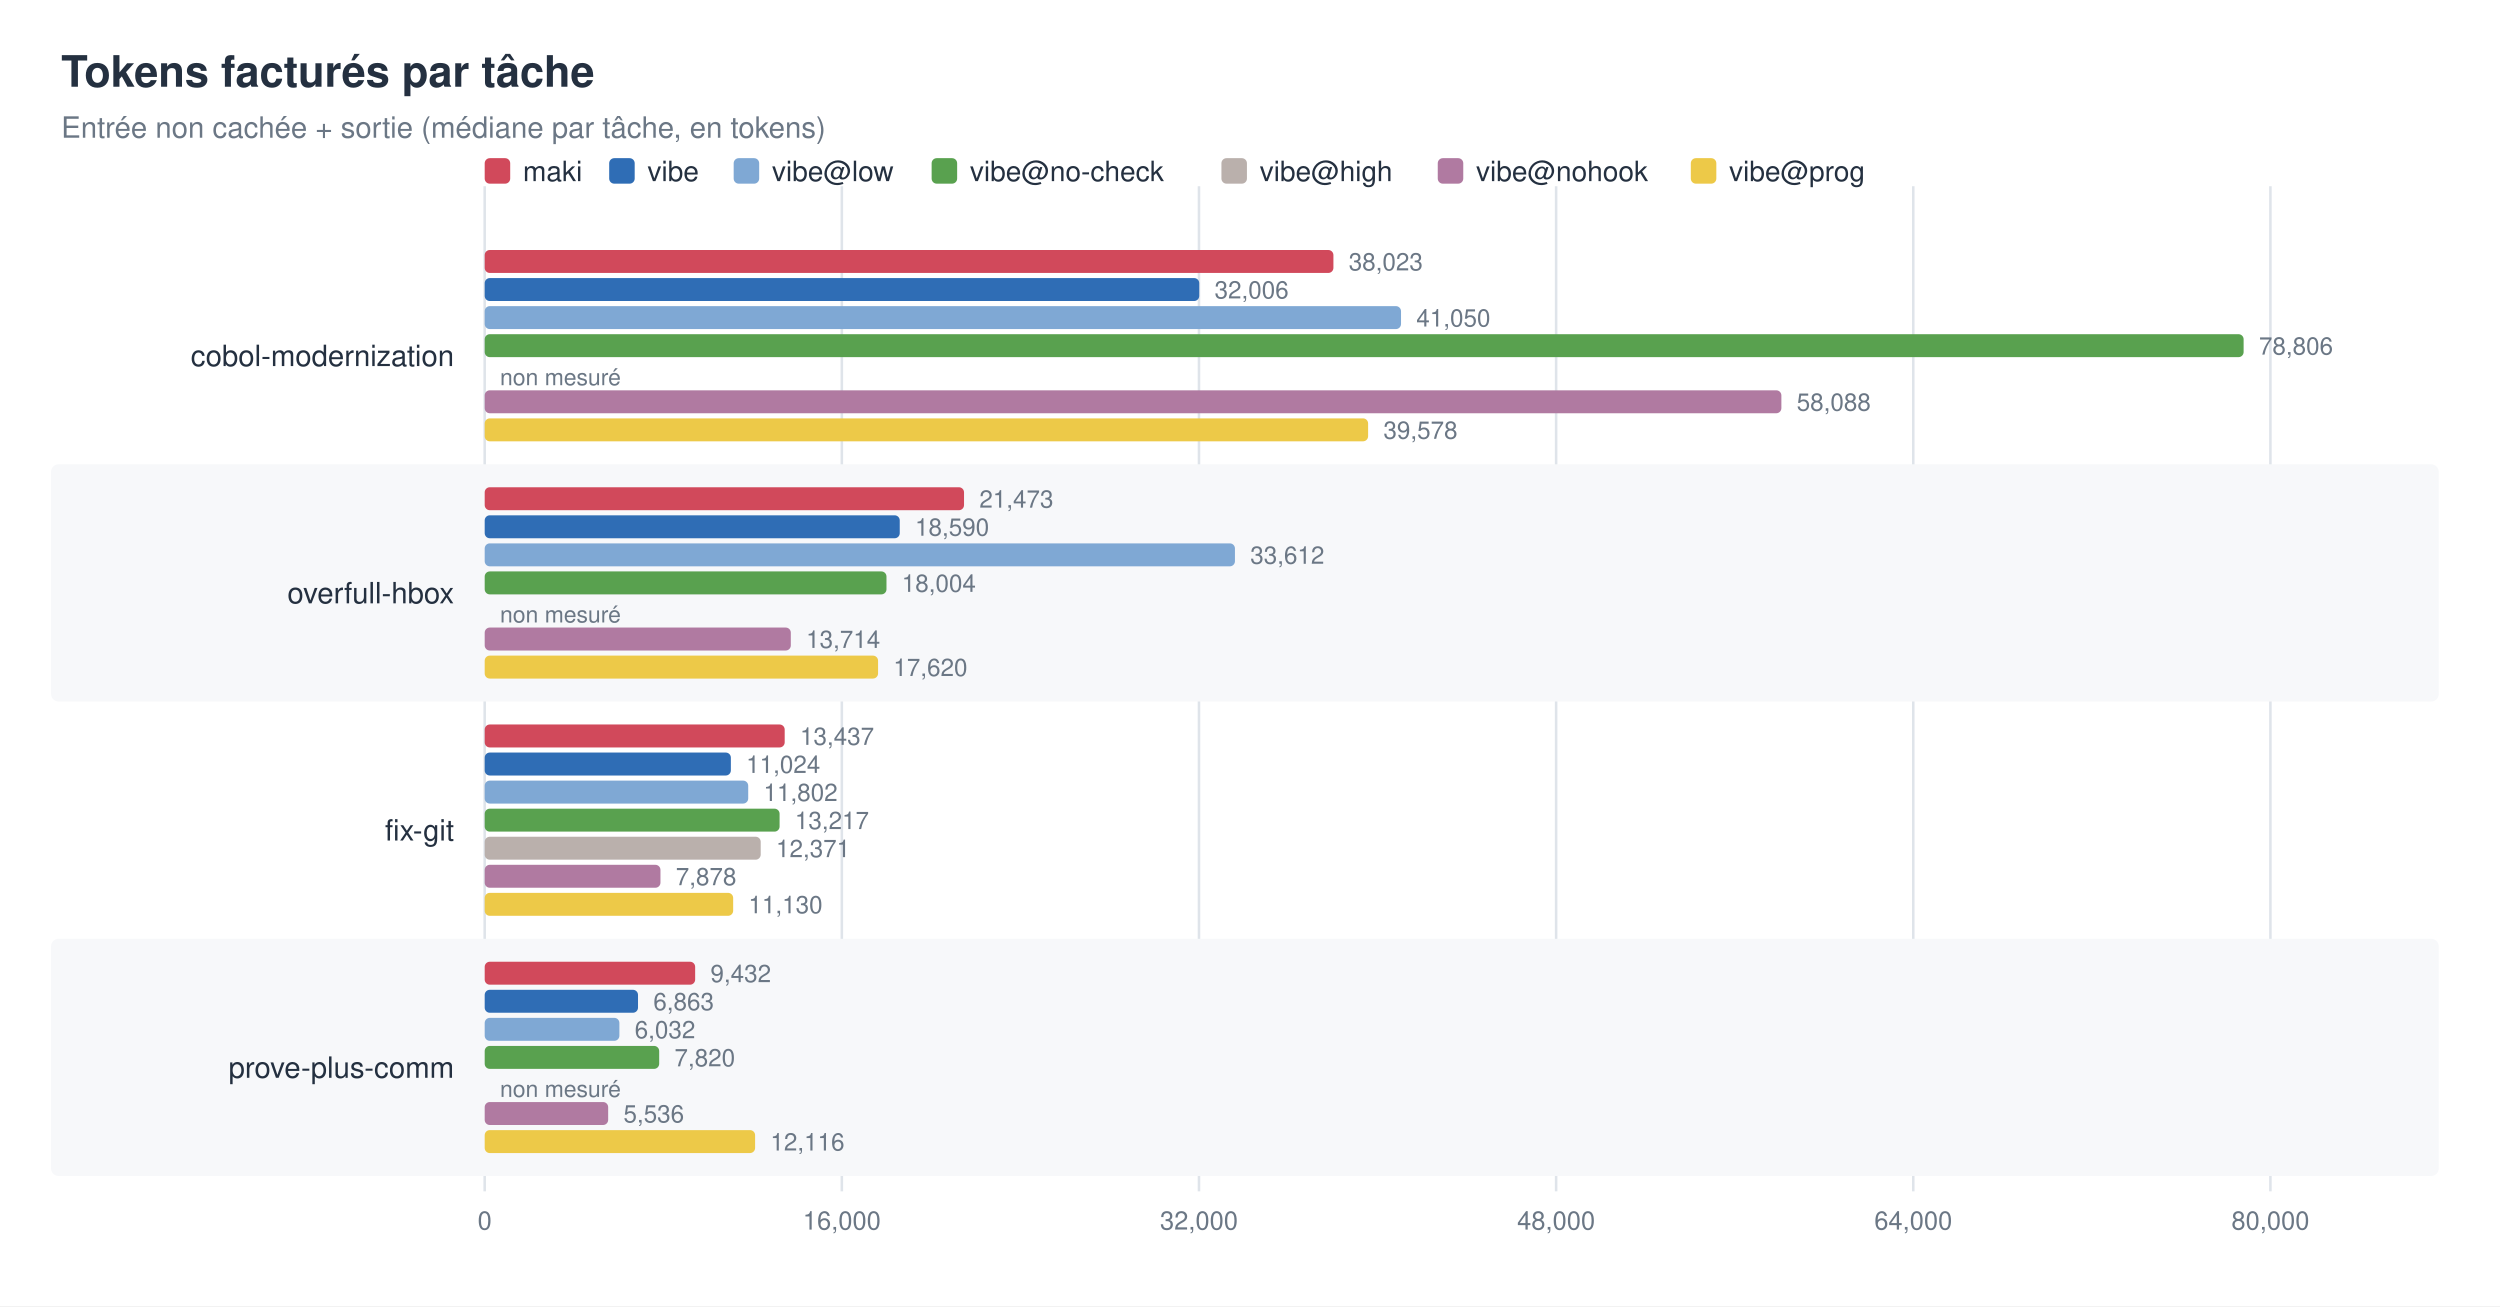
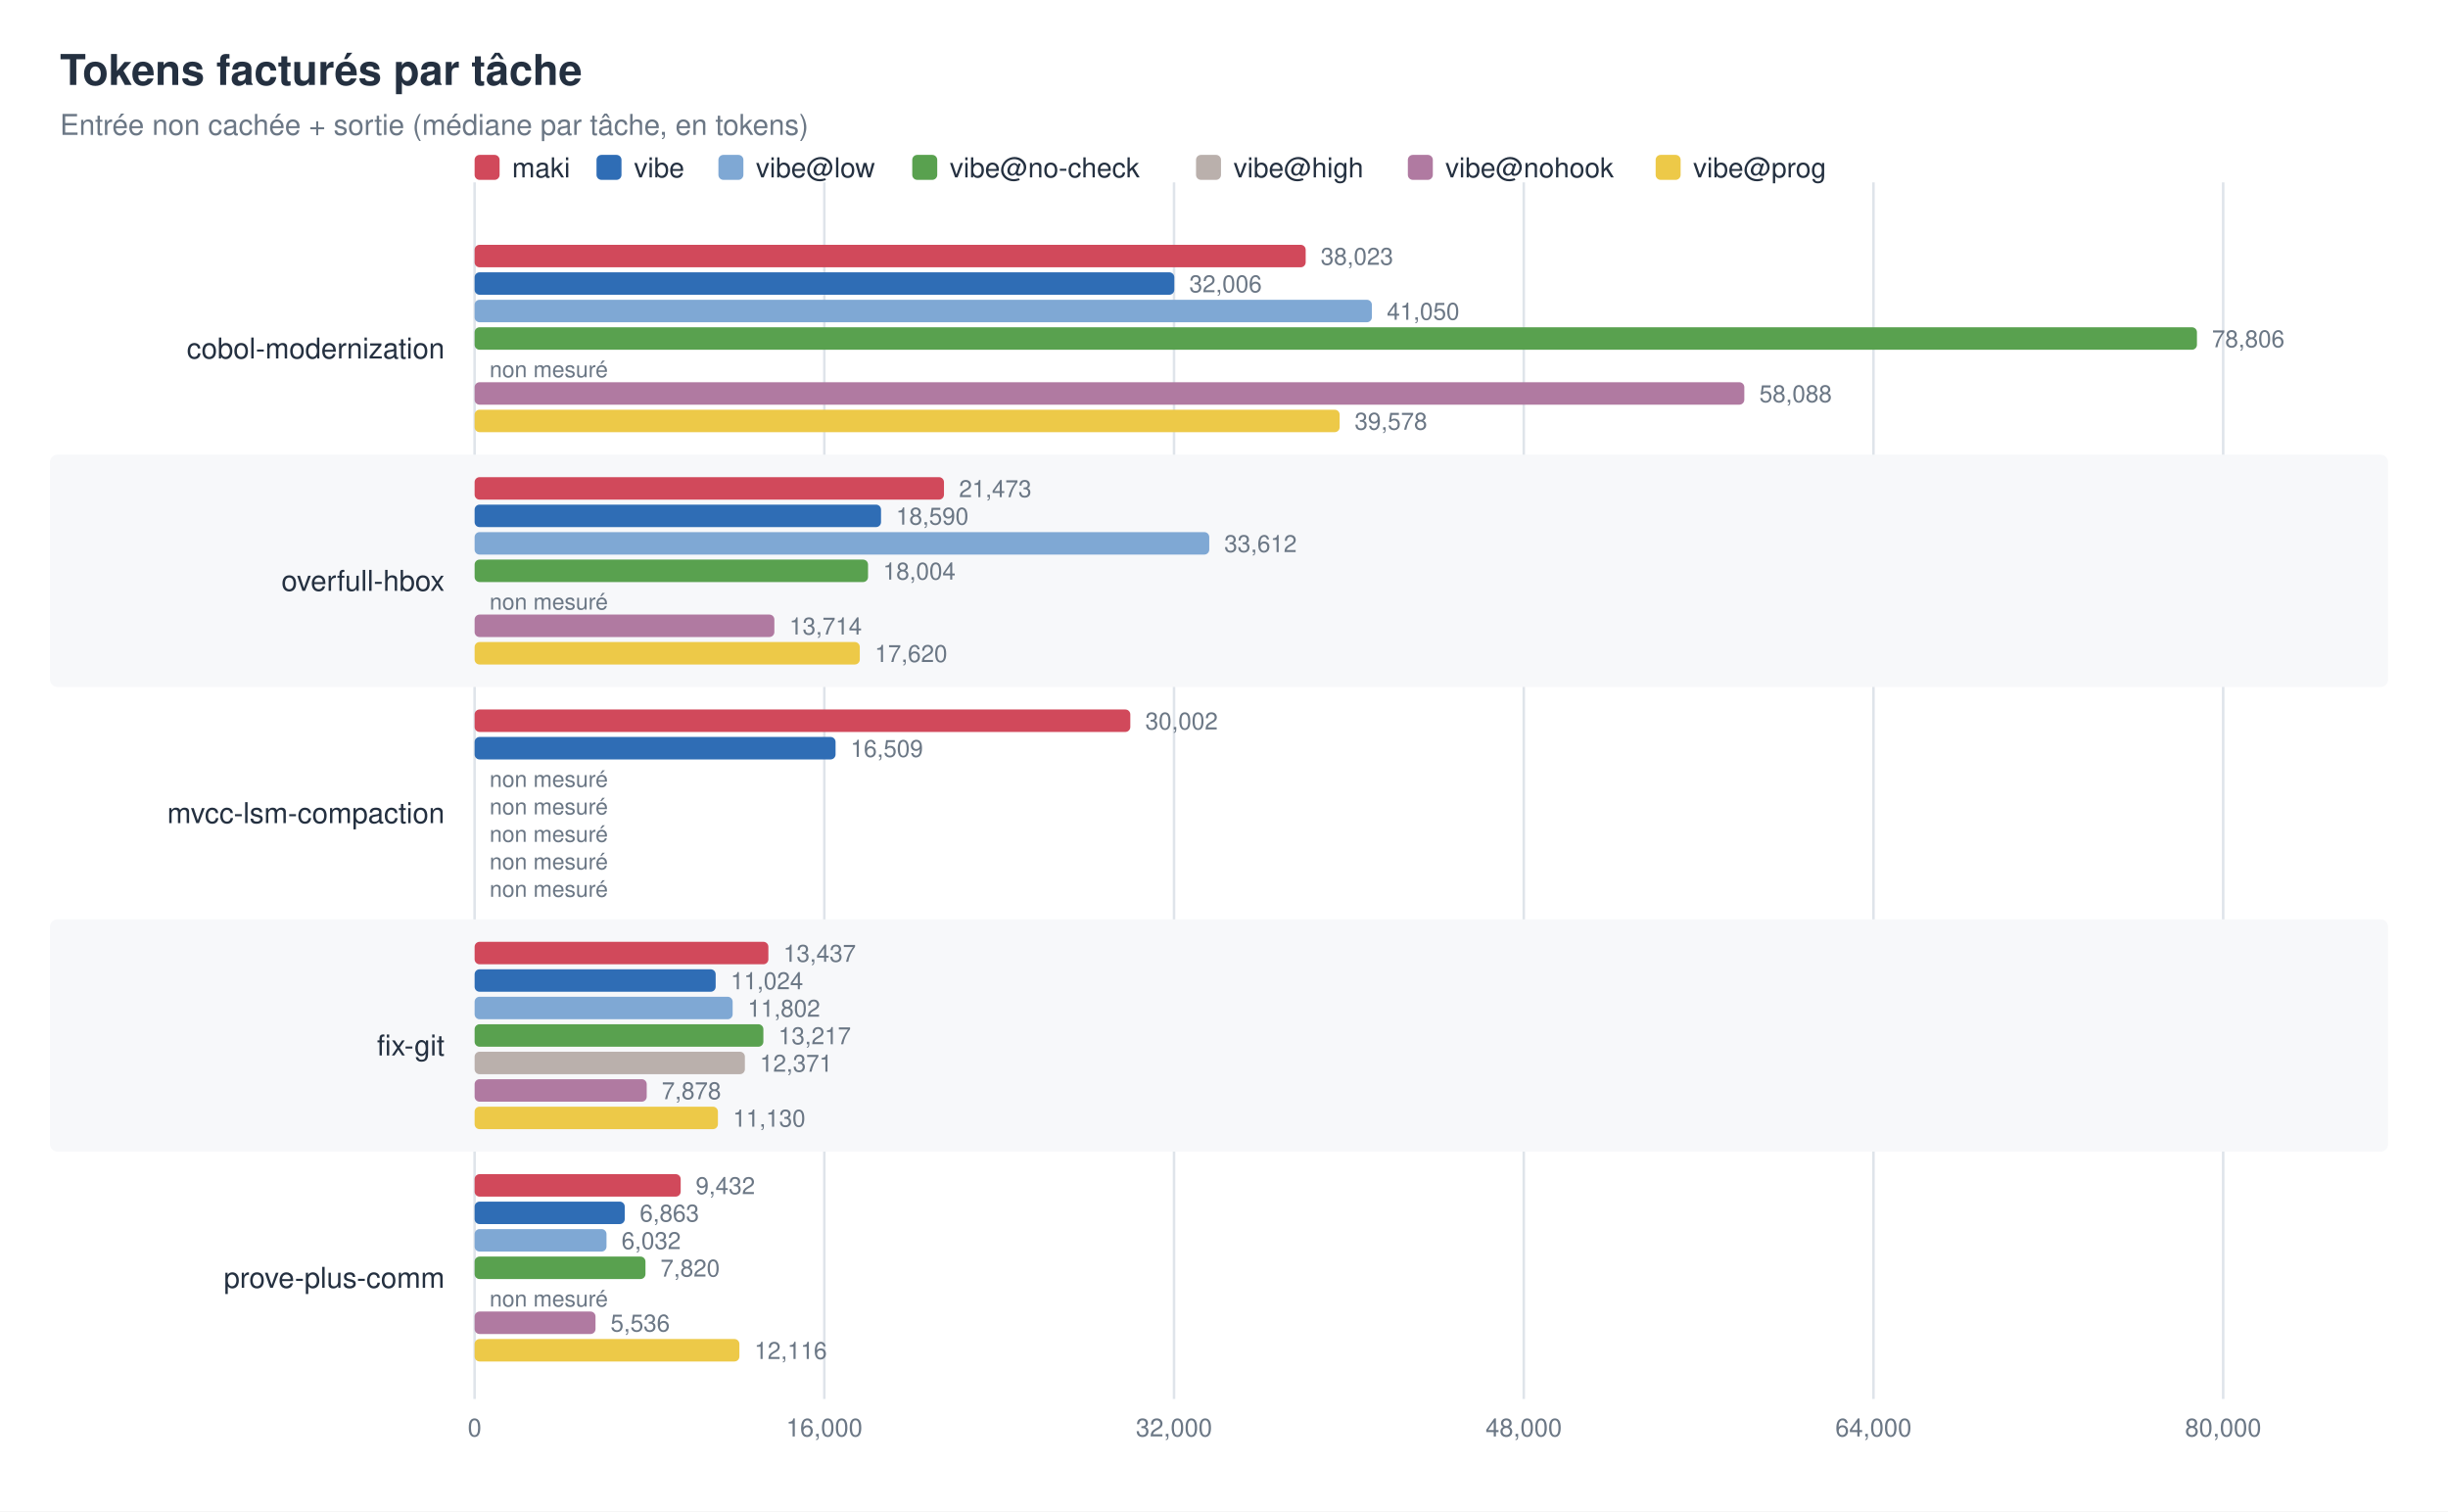
- <svg xmlns="http://www.w3.org/2000/svg" width="980" height="512" viewBox="0 0 980 512" font-family="Helvetica, Arial, sans-serif">
-   <rect width="980" height="512" fill="#ffffff" />
+ <svg xmlns="http://www.w3.org/2000/svg" width="980" height="605" viewBox="0 0 980 605" font-family="Helvetica, Arial, sans-serif">
+   <rect width="980" height="605" fill="#ffffff" />
  <text x="24.0" y="34.0" font-size="17" fill="#243040" text-anchor="start" font-weight="bold">Tokens facturés par tâche</text>
  <text x="24.0" y="54.0" font-size="11.5" fill="#6b7785" text-anchor="start">Entrée non cachée + sortie (médiane par tâche, en tokens)</text>
-   <line x1="190.0" y1="73.0" x2="190.0" y2="467.0" stroke="#dfe4ea" stroke-width="1" opacity="1.0" />
-   <text x="190.0" y="482.0" font-size="10" fill="#6b7785" text-anchor="middle">0</text>
-   <line x1="330.0" y1="73.0" x2="330.0" y2="467.0" stroke="#dfe4ea" stroke-width="1" opacity="1.0" />
-   <text x="330.0" y="482.0" font-size="10" fill="#6b7785" text-anchor="middle">16,000</text>
-   <line x1="470.0" y1="73.0" x2="470.0" y2="467.0" stroke="#dfe4ea" stroke-width="1" opacity="1.0" />
-   <text x="470.0" y="482.0" font-size="10" fill="#6b7785" text-anchor="middle">32,000</text>
-   <line x1="610.0" y1="73.0" x2="610.0" y2="467.0" stroke="#dfe4ea" stroke-width="1" opacity="1.0" />
-   <text x="610.0" y="482.0" font-size="10" fill="#6b7785" text-anchor="middle">48,000</text>
-   <line x1="750.0" y1="73.0" x2="750.0" y2="467.0" stroke="#dfe4ea" stroke-width="1" opacity="1.0" />
-   <text x="750.0" y="482.0" font-size="10" fill="#6b7785" text-anchor="middle">64,000</text>
-   <line x1="890.0" y1="73.0" x2="890.0" y2="467.0" stroke="#dfe4ea" stroke-width="1" opacity="1.0" />
-   <text x="890.0" y="482.0" font-size="10" fill="#6b7785" text-anchor="middle">80,000</text>
+   <line x1="190.0" y1="73.0" x2="190.0" y2="560.0" stroke="#dfe4ea" stroke-width="1" opacity="1.0" />
+   <text x="190.0" y="575.0" font-size="10" fill="#6b7785" text-anchor="middle">0</text>
+   <line x1="330.0" y1="73.0" x2="330.0" y2="560.0" stroke="#dfe4ea" stroke-width="1" opacity="1.0" />
+   <text x="330.0" y="575.0" font-size="10" fill="#6b7785" text-anchor="middle">16,000</text>
+   <line x1="470.0" y1="73.0" x2="470.0" y2="560.0" stroke="#dfe4ea" stroke-width="1" opacity="1.0" />
+   <text x="470.0" y="575.0" font-size="10" fill="#6b7785" text-anchor="middle">32,000</text>
+   <line x1="610.0" y1="73.0" x2="610.0" y2="560.0" stroke="#dfe4ea" stroke-width="1" opacity="1.0" />
+   <text x="610.0" y="575.0" font-size="10" fill="#6b7785" text-anchor="middle">48,000</text>
+   <line x1="750.0" y1="73.0" x2="750.0" y2="560.0" stroke="#dfe4ea" stroke-width="1" opacity="1.0" />
+   <text x="750.0" y="575.0" font-size="10" fill="#6b7785" text-anchor="middle">64,000</text>
+   <line x1="890.0" y1="73.0" x2="890.0" y2="560.0" stroke="#dfe4ea" stroke-width="1" opacity="1.0" />
+   <text x="890.0" y="575.0" font-size="10" fill="#6b7785" text-anchor="middle">80,000</text>
  <text x="178.0" y="143.5" font-size="11.5" fill="#243040" text-anchor="end">cobol-modernization</text>
  <rect x="190.0" y="98.0" width="332.7" height="9.0" rx="2" fill="#d1495b" opacity="1.0" />
  <text x="528.7" y="106.0" font-size="9.5" fill="#6b7785" text-anchor="start">38,023</text>
  <rect x="190.0" y="109.0" width="280.1" height="9.0" rx="2" fill="#2f6db5" opacity="1.0" />
  <text x="476.1" y="117.0" font-size="9.5" fill="#6b7785" text-anchor="start">32,006</text>
  <rect x="190.0" y="120.0" width="359.2" height="9.0" rx="2" fill="#7fa8d4" opacity="1.0" />
  <text x="555.2" y="128.0" font-size="9.5" fill="#6b7785" text-anchor="start">41,050</text>
  <rect x="190.0" y="131.0" width="689.5" height="9.0" rx="2" fill="#59a14f" opacity="1.0" />
  <text x="885.5" y="139.0" font-size="9.5" fill="#6b7785" text-anchor="start">78,806</text>
  <text x="196.0" y="151.0" font-size="9" fill="#6b7785" text-anchor="start">non mesuré</text>
  <rect x="190.0" y="153.0" width="508.3" height="9.0" rx="2" fill="#b07aa1" opacity="1.0" />
  <text x="704.3" y="161.0" font-size="9.5" fill="#6b7785" text-anchor="start">58,088</text>
  <rect x="190.0" y="164.0" width="346.3" height="9.0" rx="2" fill="#edc948" opacity="1.0" />
  <text x="542.3" y="172.0" font-size="9.5" fill="#6b7785" text-anchor="start">39,578</text>
  <rect x="20.0" y="182.0" width="936.0" height="93.0" rx="3" fill="#f7f8fa" opacity="1.0" />
  <text x="178.0" y="236.5" font-size="11.5" fill="#243040" text-anchor="end">overfull-hbox</text>
  <rect x="190.0" y="191.0" width="187.9" height="9.0" rx="2" fill="#d1495b" opacity="1.0" />
  <text x="383.9" y="199.0" font-size="9.5" fill="#6b7785" text-anchor="start">21,473</text>
  <rect x="190.0" y="202.0" width="162.7" height="9.0" rx="2" fill="#2f6db5" opacity="1.0" />
  <text x="358.7" y="210.0" font-size="9.5" fill="#6b7785" text-anchor="start">18,590</text>
  <rect x="190.0" y="213.0" width="294.1" height="9.0" rx="2" fill="#7fa8d4" opacity="1.0" />
  <text x="490.1" y="221.0" font-size="9.5" fill="#6b7785" text-anchor="start">33,612</text>
  <rect x="190.0" y="224.0" width="157.5" height="9.0" rx="2" fill="#59a14f" opacity="1.0" />
  <text x="353.5" y="232.0" font-size="9.5" fill="#6b7785" text-anchor="start">18,004</text>
  <text x="196.0" y="244.0" font-size="9" fill="#6b7785" text-anchor="start">non mesuré</text>
  <rect x="190.0" y="246.0" width="120.0" height="9.0" rx="2" fill="#b07aa1" opacity="1.0" />
  <text x="316.0" y="254.0" font-size="9.5" fill="#6b7785" text-anchor="start">13,714</text>
  <rect x="190.0" y="257.0" width="154.2" height="9.0" rx="2" fill="#edc948" opacity="1.0" />
  <text x="350.2" y="265.0" font-size="9.5" fill="#6b7785" text-anchor="start">17,620</text>
-   <text x="178.0" y="329.5" font-size="11.5" fill="#243040" text-anchor="end">fix-git</text>
-   <rect x="190.0" y="284.0" width="117.6" height="9.0" rx="2" fill="#d1495b" opacity="1.0" />
-   <text x="313.6" y="292.0" font-size="9.5" fill="#6b7785" text-anchor="start">13,437</text>
-   <rect x="190.0" y="295.0" width="96.5" height="9.0" rx="2" fill="#2f6db5" opacity="1.0" />
-   <text x="292.5" y="303.0" font-size="9.5" fill="#6b7785" text-anchor="start">11,024</text>
-   <rect x="190.0" y="306.0" width="103.3" height="9.0" rx="2" fill="#7fa8d4" opacity="1.0" />
-   <text x="299.3" y="314.0" font-size="9.5" fill="#6b7785" text-anchor="start">11,802</text>
-   <rect x="190.0" y="317.0" width="115.6" height="9.0" rx="2" fill="#59a14f" opacity="1.0" />
-   <text x="311.6" y="325.0" font-size="9.5" fill="#6b7785" text-anchor="start">13,217</text>
-   <rect x="190.0" y="328.0" width="108.2" height="9.0" rx="2" fill="#bab0ac" opacity="1.0" />
-   <text x="304.2" y="336.0" font-size="9.5" fill="#6b7785" text-anchor="start">12,371</text>
-   <rect x="190.0" y="339.0" width="68.9" height="9.0" rx="2" fill="#b07aa1" opacity="1.0" />
-   <text x="264.9" y="347.0" font-size="9.5" fill="#6b7785" text-anchor="start">7,878</text>
-   <rect x="190.0" y="350.0" width="97.4" height="9.0" rx="2" fill="#edc948" opacity="1.0" />
-   <text x="293.4" y="358.0" font-size="9.5" fill="#6b7785" text-anchor="start">11,130</text>
+   <text x="178.0" y="329.5" font-size="11.5" fill="#243040" text-anchor="end">mvcc-lsm-compaction</text>
+   <rect x="190.0" y="284.0" width="262.5" height="9.0" rx="2" fill="#d1495b" opacity="1.0" />
+   <text x="458.5" y="292.0" font-size="9.5" fill="#6b7785" text-anchor="start">30,002</text>
+   <rect x="190.0" y="295.0" width="144.5" height="9.0" rx="2" fill="#2f6db5" opacity="1.0" />
+   <text x="340.5" y="303.0" font-size="9.5" fill="#6b7785" text-anchor="start">16,509</text>
+   <text x="196.0" y="315.0" font-size="9" fill="#6b7785" text-anchor="start">non mesuré</text>
+   <text x="196.0" y="326.0" font-size="9" fill="#6b7785" text-anchor="start">non mesuré</text>
+   <text x="196.0" y="337.0" font-size="9" fill="#6b7785" text-anchor="start">non mesuré</text>
+   <text x="196.0" y="348.0" font-size="9" fill="#6b7785" text-anchor="start">non mesuré</text>
+   <text x="196.0" y="359.0" font-size="9" fill="#6b7785" text-anchor="start">non mesuré</text>
  <rect x="20.0" y="368.0" width="936.0" height="93.0" rx="3" fill="#f7f8fa" opacity="1.0" />
-   <text x="178.0" y="422.5" font-size="11.5" fill="#243040" text-anchor="end">prove-plus-comm</text>
-   <rect x="190.0" y="377.0" width="82.5" height="9.0" rx="2" fill="#d1495b" opacity="1.0" />
-   <text x="278.5" y="385.0" font-size="9.5" fill="#6b7785" text-anchor="start">9,432</text>
-   <rect x="190.0" y="388.0" width="60.1" height="9.0" rx="2" fill="#2f6db5" opacity="1.0" />
-   <text x="256.1" y="396.0" font-size="9.5" fill="#6b7785" text-anchor="start">6,863</text>
-   <rect x="190.0" y="399.0" width="52.8" height="9.0" rx="2" fill="#7fa8d4" opacity="1.0" />
-   <text x="248.8" y="407.0" font-size="9.5" fill="#6b7785" text-anchor="start">6,032</text>
-   <rect x="190.0" y="410.0" width="68.4" height="9.0" rx="2" fill="#59a14f" opacity="1.0" />
-   <text x="264.4" y="418.0" font-size="9.5" fill="#6b7785" text-anchor="start">7,820</text>
-   <text x="196.0" y="430.0" font-size="9" fill="#6b7785" text-anchor="start">non mesuré</text>
-   <rect x="190.0" y="432.0" width="48.4" height="9.0" rx="2" fill="#b07aa1" opacity="1.0" />
-   <text x="244.4" y="440.0" font-size="9.5" fill="#6b7785" text-anchor="start">5,536</text>
-   <rect x="190.0" y="443.0" width="106.0" height="9.0" rx="2" fill="#edc948" opacity="1.0" />
-   <text x="302.0" y="451.0" font-size="9.5" fill="#6b7785" text-anchor="start">12,116</text>
+   <text x="178.0" y="422.5" font-size="11.5" fill="#243040" text-anchor="end">fix-git</text>
+   <rect x="190.0" y="377.0" width="117.6" height="9.0" rx="2" fill="#d1495b" opacity="1.0" />
+   <text x="313.6" y="385.0" font-size="9.5" fill="#6b7785" text-anchor="start">13,437</text>
+   <rect x="190.0" y="388.0" width="96.5" height="9.0" rx="2" fill="#2f6db5" opacity="1.0" />
+   <text x="292.5" y="396.0" font-size="9.5" fill="#6b7785" text-anchor="start">11,024</text>
+   <rect x="190.0" y="399.0" width="103.3" height="9.0" rx="2" fill="#7fa8d4" opacity="1.0" />
+   <text x="299.3" y="407.0" font-size="9.5" fill="#6b7785" text-anchor="start">11,802</text>
+   <rect x="190.0" y="410.0" width="115.6" height="9.0" rx="2" fill="#59a14f" opacity="1.0" />
+   <text x="311.6" y="418.0" font-size="9.5" fill="#6b7785" text-anchor="start">13,217</text>
+   <rect x="190.0" y="421.0" width="108.2" height="9.0" rx="2" fill="#bab0ac" opacity="1.0" />
+   <text x="304.2" y="429.0" font-size="9.5" fill="#6b7785" text-anchor="start">12,371</text>
+   <rect x="190.0" y="432.0" width="68.9" height="9.0" rx="2" fill="#b07aa1" opacity="1.0" />
+   <text x="264.9" y="440.0" font-size="9.5" fill="#6b7785" text-anchor="start">7,878</text>
+   <rect x="190.0" y="443.0" width="97.4" height="9.0" rx="2" fill="#edc948" opacity="1.0" />
+   <text x="293.4" y="451.0" font-size="9.5" fill="#6b7785" text-anchor="start">11,130</text>
+   <text x="178.0" y="515.5" font-size="11.5" fill="#243040" text-anchor="end">prove-plus-comm</text>
+   <rect x="190.0" y="470.0" width="82.5" height="9.0" rx="2" fill="#d1495b" opacity="1.0" />
+   <text x="278.5" y="478.0" font-size="9.5" fill="#6b7785" text-anchor="start">9,432</text>
+   <rect x="190.0" y="481.0" width="60.1" height="9.0" rx="2" fill="#2f6db5" opacity="1.0" />
+   <text x="256.1" y="489.0" font-size="9.5" fill="#6b7785" text-anchor="start">6,863</text>
+   <rect x="190.0" y="492.0" width="52.8" height="9.0" rx="2" fill="#7fa8d4" opacity="1.0" />
+   <text x="248.8" y="500.0" font-size="9.5" fill="#6b7785" text-anchor="start">6,032</text>
+   <rect x="190.0" y="503.0" width="68.4" height="9.0" rx="2" fill="#59a14f" opacity="1.0" />
+   <text x="264.4" y="511.0" font-size="9.5" fill="#6b7785" text-anchor="start">7,820</text>
+   <text x="196.0" y="523.0" font-size="9" fill="#6b7785" text-anchor="start">non mesuré</text>
+   <rect x="190.0" y="525.0" width="48.4" height="9.0" rx="2" fill="#b07aa1" opacity="1.0" />
+   <text x="244.4" y="533.0" font-size="9.5" fill="#6b7785" text-anchor="start">5,536</text>
+   <rect x="190.0" y="536.0" width="106.0" height="9.0" rx="2" fill="#edc948" opacity="1.0" />
+   <text x="302.0" y="544.0" font-size="9.5" fill="#6b7785" text-anchor="start">12,116</text>
  <rect x="190.0" y="62.0" width="10.0" height="10.0" rx="2" fill="#d1495b" opacity="1.0" />
  <text x="205.0" y="71.0" font-size="11" fill="#243040" text-anchor="start">maki</text>
  <rect x="238.8" y="62.0" width="10.0" height="10.0" rx="2" fill="#2f6db5" opacity="1.0" />
  <text x="253.8" y="71.0" font-size="11" fill="#243040" text-anchor="start">vibe</text>
  <rect x="287.6" y="62.0" width="10.0" height="10.0" rx="2" fill="#7fa8d4" opacity="1.0" />
  <text x="302.6" y="71.0" font-size="11" fill="#243040" text-anchor="start">vibe@low</text>
  <rect x="365.2" y="62.0" width="10.0" height="10.0" rx="2" fill="#59a14f" opacity="1.0" />
  <text x="380.2" y="71.0" font-size="11" fill="#243040" text-anchor="start">vibe@no-check</text>
  <rect x="478.8" y="62.0" width="10.0" height="10.0" rx="2" fill="#bab0ac" opacity="1.0" />
  <text x="493.8" y="71.0" font-size="11" fill="#243040" text-anchor="start">vibe@high</text>
  <rect x="563.6" y="62.0" width="10.0" height="10.0" rx="2" fill="#b07aa1" opacity="1.0" />
  <text x="578.6" y="71.0" font-size="11" fill="#243040" text-anchor="start">vibe@nohook</text>
  <rect x="662.8" y="62.0" width="10.0" height="10.0" rx="2" fill="#edc948" opacity="1.0" />
  <text x="677.8" y="71.0" font-size="11" fill="#243040" text-anchor="start">vibe@prog</text>
</svg>
